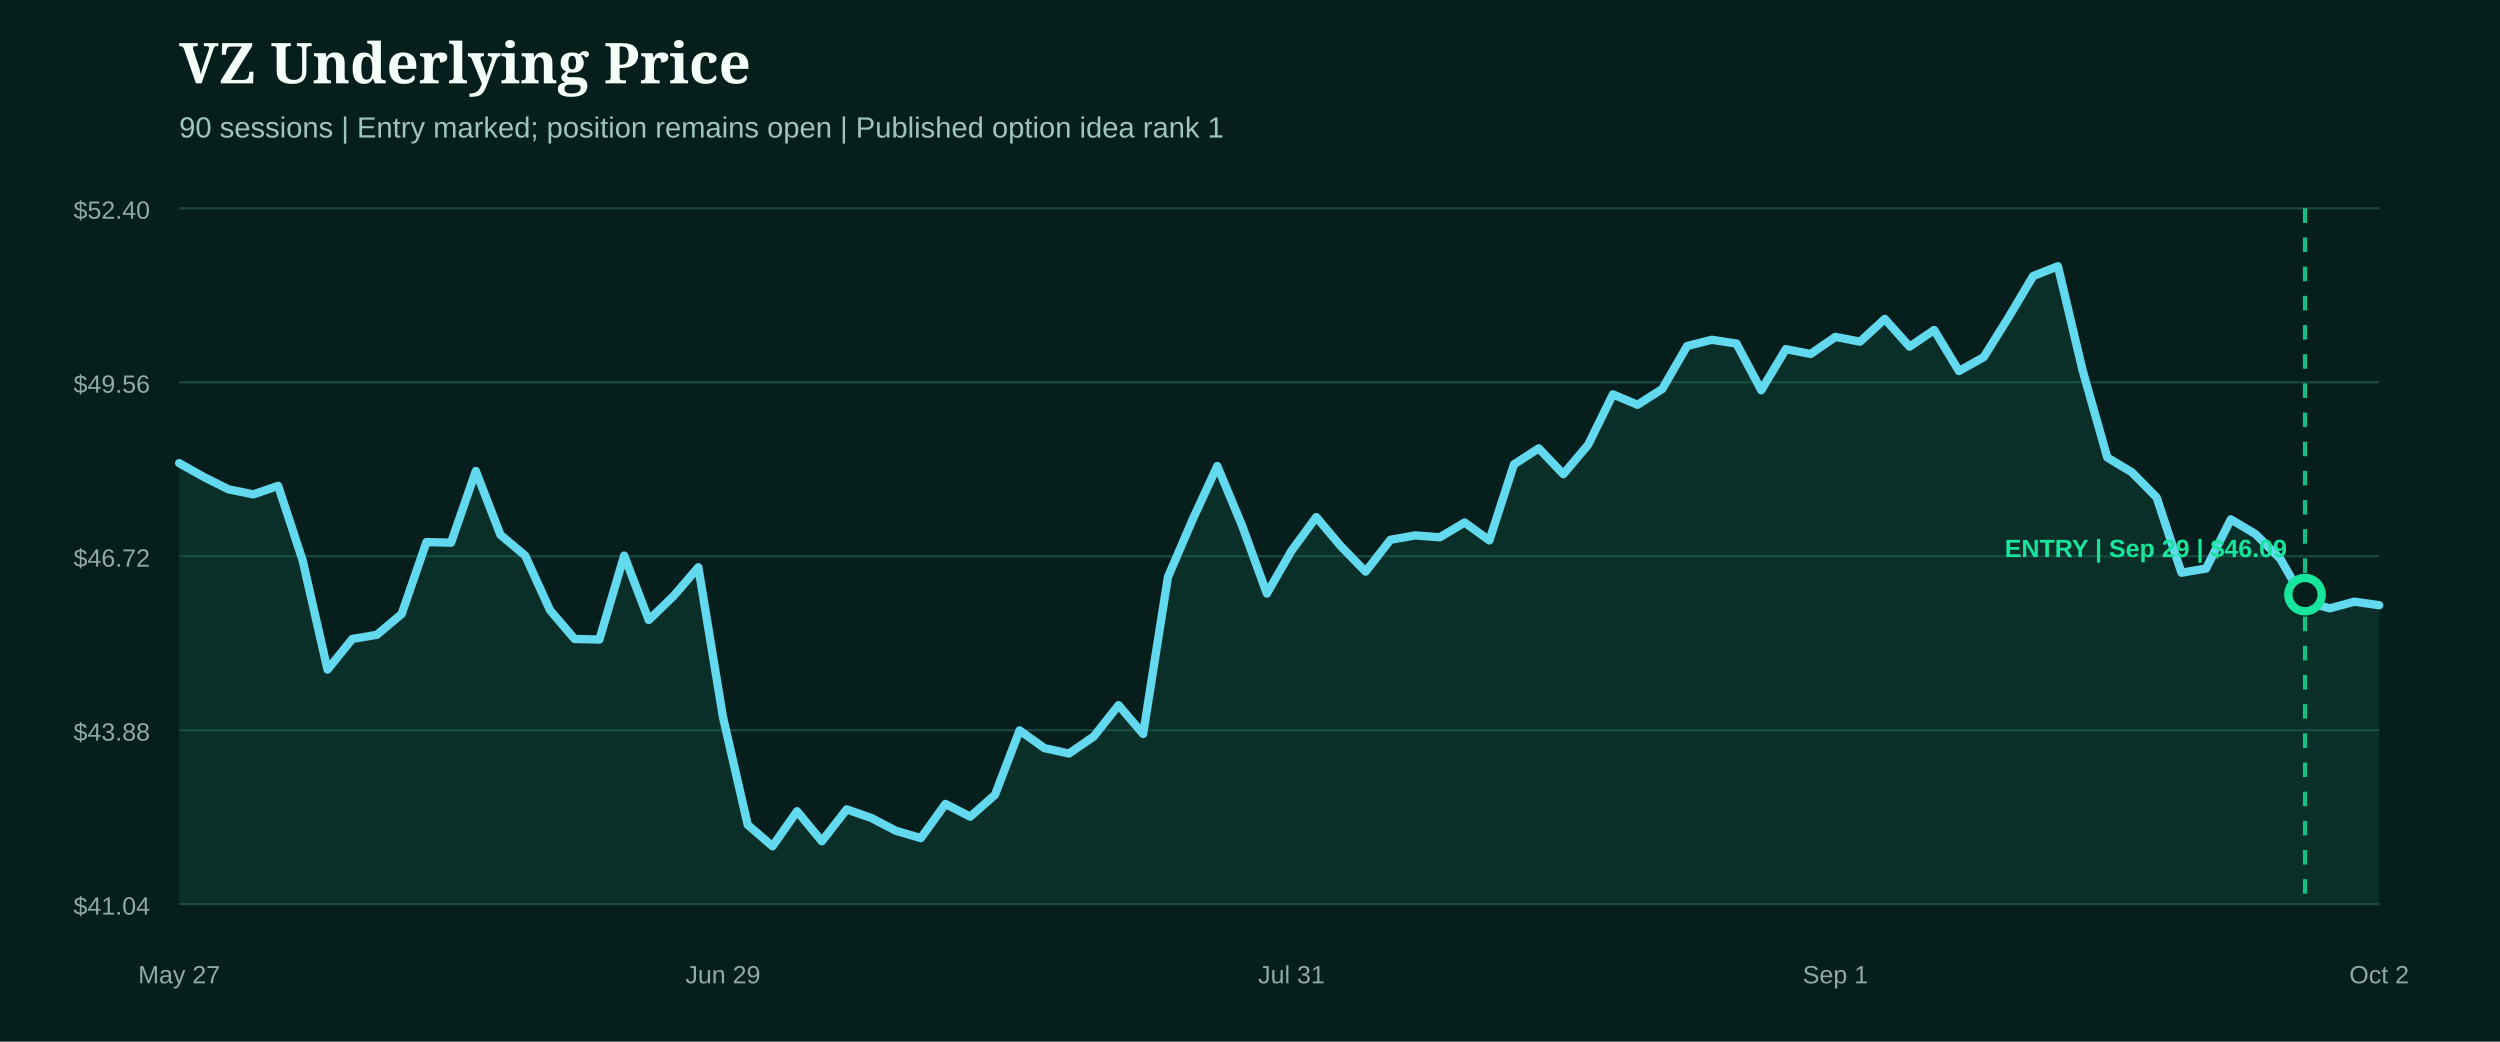
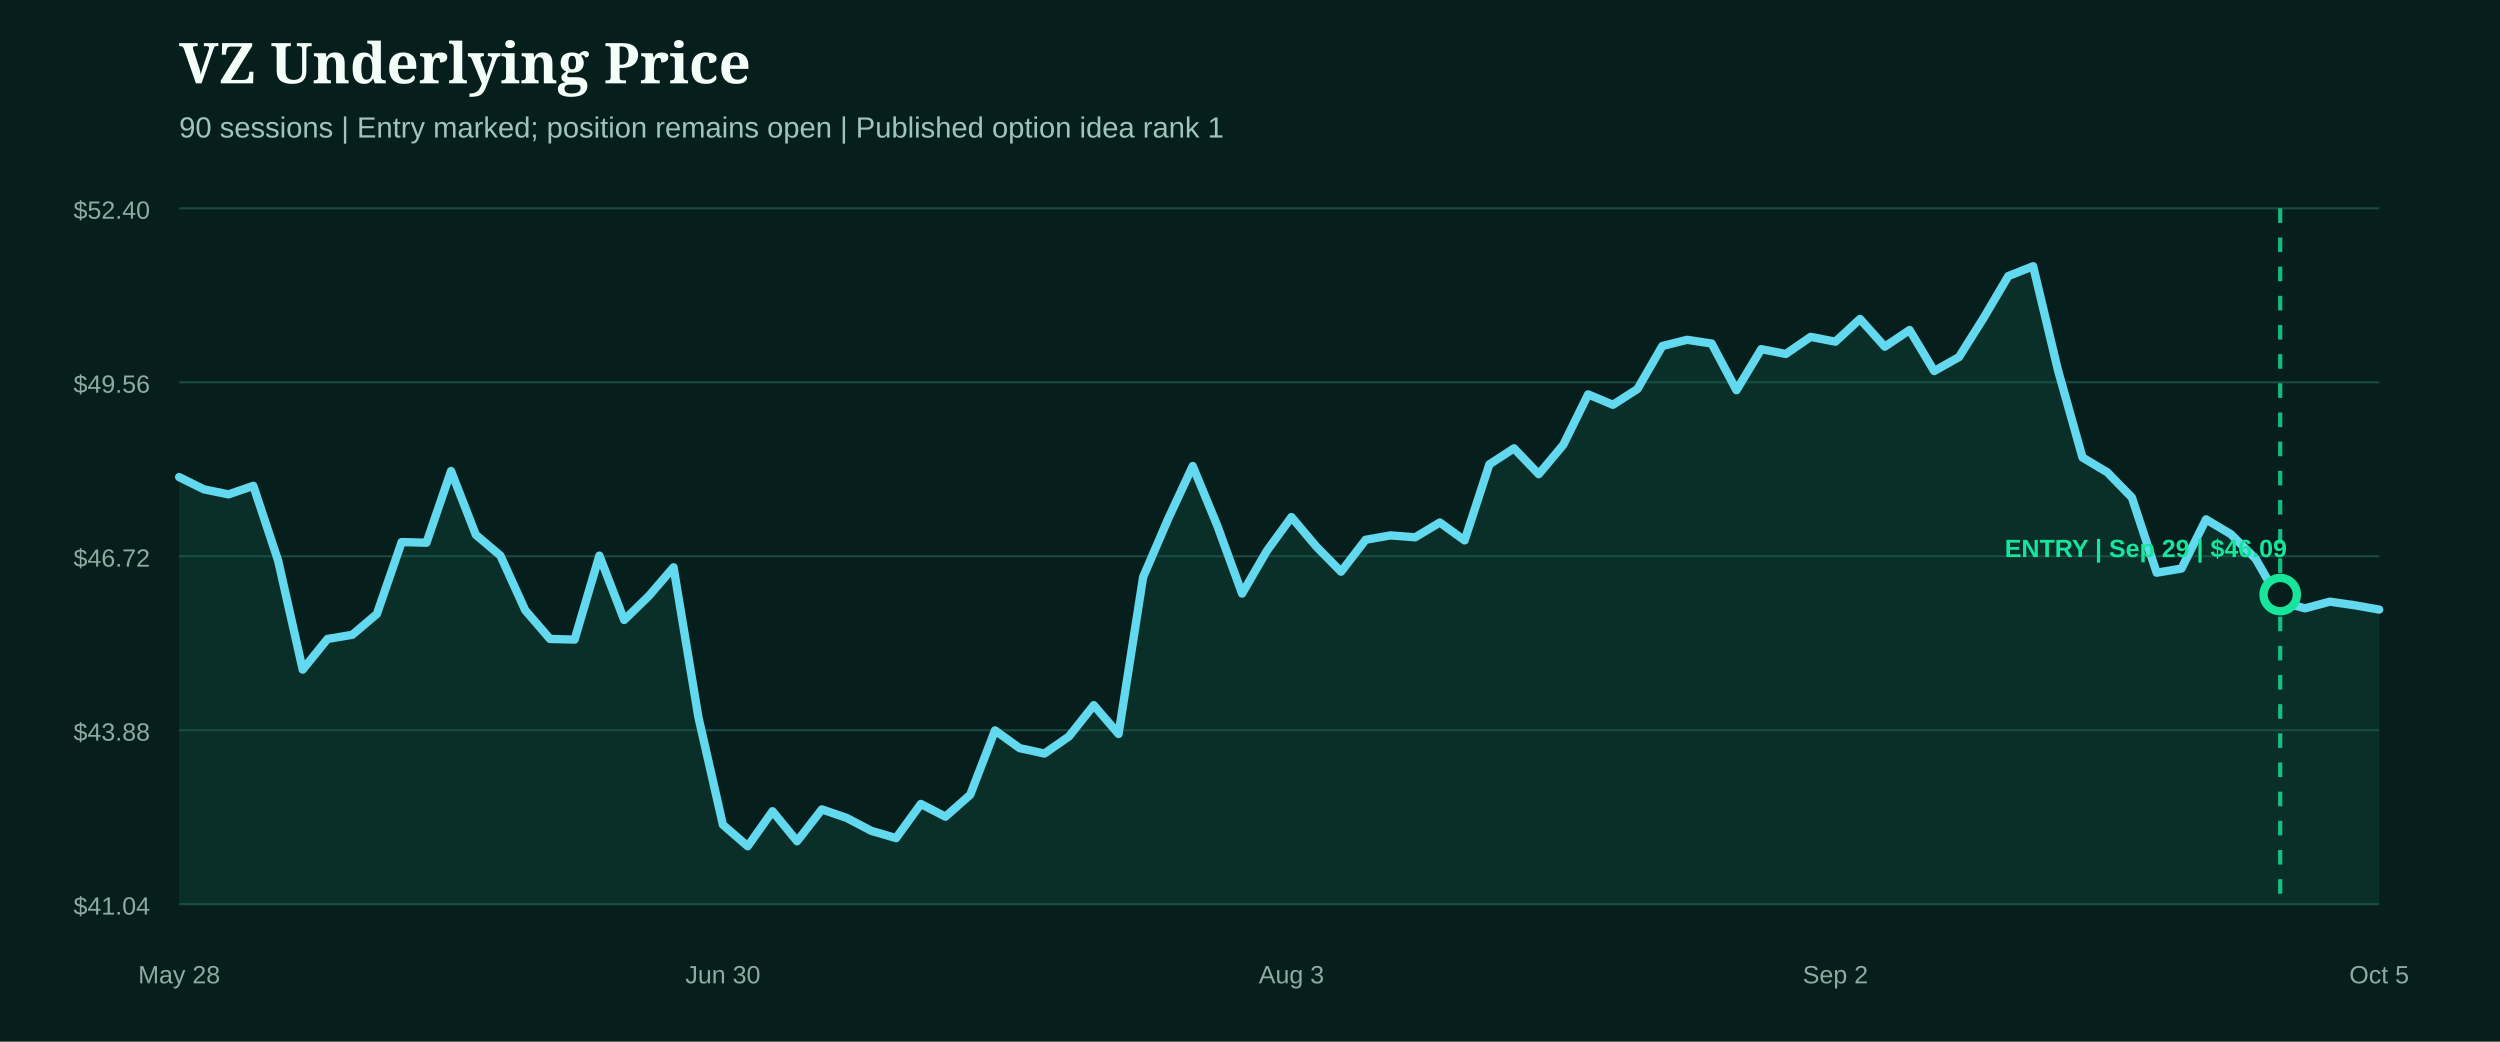
<svg xmlns="http://www.w3.org/2000/svg" width="1200" height="500" viewBox="0 0 1200 500" role="img" aria-label="VZ underlying price from entry">
  <rect width="1200" height="500" fill="#071f1c" />
  <style>.head{fill:#f4fff9;font:800 27px Georgia,serif}.sub{fill:#9fc4bb;font:14px Arial,sans-serif}.axis{fill:#8eaaa3;font:12px Arial,sans-serif}.marker{font:800 12px Arial,sans-serif}</style>
  <text x="86" y="40" class="head">VZ Underlying Price</text>
  <text x="86" y="66" class="sub">90 sessions | Entry marked; position remains open | Published option idea rank 1</text>
  <line x1="86" x2="1142" y1="100.0" y2="100.0" stroke="#1b4a42" stroke-width="1" />
  <text x="72" y="105.0" text-anchor="end" class="axis">$52.40</text>
  <line x1="86" x2="1142" y1="183.5" y2="183.5" stroke="#1b4a42" stroke-width="1" />
  <text x="72" y="188.5" text-anchor="end" class="axis">$49.56</text>
  <line x1="86" x2="1142" y1="267.0" y2="267.0" stroke="#1b4a42" stroke-width="1" />
  <text x="72" y="272.0" text-anchor="end" class="axis">$46.72</text>
  <line x1="86" x2="1142" y1="350.5" y2="350.5" stroke="#1b4a42" stroke-width="1" />
  <text x="72" y="355.5" text-anchor="end" class="axis">$43.88</text>
  <line x1="86" x2="1142" y1="434.0" y2="434.0" stroke="#1b4a42" stroke-width="1" />
  <text x="72" y="439.0" text-anchor="end" class="axis">$41.04</text>
-   <path d="M86.0,222.3 L97.9,229.0 L109.7,234.9 L121.6,237.3 L133.5,233.2 L145.3,269.1 L157.2,321.4 L169.1,306.7 L180.9,304.7 L192.8,294.7 L204.7,260.2 L216.5,260.5 L228.4,226.1 L240.2,256.7 L252.1,266.7 L264.0,292.9 L275.8,306.7 L287.7,307.0 L299.6,266.7 L311.4,297.6 L323.3,286.1 L335.2,272.3 L347.0,344.1 L358.9,395.9 L370.8,406.2 L382.6,389.4 L394.5,403.8 L406.4,388.5 L418.2,392.6 L430.1,398.8 L442.0,402.3 L453.8,385.9 L465.7,392.0 L477.6,381.5 L489.4,350.6 L501.3,359.1 L513.1,361.7 L525.0,353.5 L536.9,338.5 L548.7,352.3 L560.6,277.0 L572.5,249.3 L584.3,223.7 L596.2,252.3 L608.1,284.9 L619.9,264.4 L631.8,248.2 L643.7,262.3 L655.5,274.4 L667.4,259.1 L679.3,257.0 L691.1,257.9 L703.0,250.8 L714.9,259.4 L726.7,222.9 L738.6,215.2 L750.4,227.6 L762.3,213.5 L774.2,189.3 L786.0,194.3 L797.9,186.7 L809.8,166.1 L821.6,163.1 L833.5,164.9 L845.4,187.3 L857.2,167.6 L869.1,169.9 L881.0,161.7 L892.8,164.0 L904.7,153.1 L916.6,166.4 L928.4,158.4 L940.3,178.1 L952.2,171.4 L964.0,152.5 L975.9,132.5 L987.8,127.8 L999.6,177.6 L1011.5,219.6 L1023.3,226.7 L1035.2,238.8 L1047.1,274.9 L1058.9,272.9 L1070.8,249.3 L1082.7,256.4 L1094.5,268.2 L1106.4,288.8 L1118.3,292.0 L1130.1,288.8 L1142.0,290.5 L1142.0,434.0 L86.0,434.0 Z" fill="#0f5949" opacity="0.28" />
-   <path d="M86.0,222.3 L97.9,229.0 L109.7,234.9 L121.6,237.3 L133.5,233.2 L145.3,269.1 L157.2,321.4 L169.1,306.7 L180.9,304.7 L192.8,294.7 L204.7,260.2 L216.5,260.5 L228.4,226.1 L240.2,256.7 L252.1,266.7 L264.0,292.9 L275.8,306.7 L287.7,307.0 L299.6,266.7 L311.4,297.6 L323.3,286.1 L335.2,272.3 L347.0,344.1 L358.9,395.9 L370.8,406.2 L382.6,389.4 L394.5,403.8 L406.4,388.5 L418.2,392.6 L430.1,398.8 L442.0,402.3 L453.8,385.9 L465.7,392.0 L477.6,381.5 L489.4,350.6 L501.3,359.1 L513.1,361.7 L525.0,353.5 L536.9,338.5 L548.7,352.3 L560.6,277.0 L572.5,249.3 L584.3,223.7 L596.2,252.3 L608.1,284.9 L619.9,264.4 L631.8,248.2 L643.7,262.3 L655.5,274.4 L667.4,259.1 L679.3,257.0 L691.1,257.9 L703.0,250.8 L714.9,259.4 L726.7,222.9 L738.6,215.2 L750.4,227.6 L762.3,213.5 L774.2,189.3 L786.0,194.3 L797.9,186.7 L809.8,166.1 L821.6,163.1 L833.5,164.9 L845.4,187.3 L857.2,167.6 L869.1,169.9 L881.0,161.7 L892.8,164.0 L904.7,153.1 L916.6,166.4 L928.4,158.4 L940.3,178.1 L952.2,171.4 L964.0,152.5 L975.9,132.5 L987.8,127.8 L999.6,177.6 L1011.5,219.6 L1023.3,226.7 L1035.2,238.8 L1047.1,274.9 L1058.9,272.9 L1070.8,249.3 L1082.7,256.4 L1094.5,268.2 L1106.4,288.8 L1118.3,292.0 L1130.1,288.8 L1142.0,290.5" fill="none" stroke="#62d9ee" stroke-width="4" stroke-linecap="round" stroke-linejoin="round" />
+   <path d="M86.0,229.0 L97.9,234.9 L109.7,237.3 L121.6,233.2 L133.5,269.1 L145.3,321.4 L157.2,306.7 L169.1,304.7 L180.9,294.7 L192.8,260.2 L204.7,260.5 L216.5,226.1 L228.4,256.7 L240.2,266.7 L252.1,292.9 L264.0,306.7 L275.8,307.0 L287.7,266.7 L299.6,297.6 L311.4,286.1 L323.3,272.3 L335.2,344.1 L347.0,395.9 L358.9,406.2 L370.8,389.4 L382.6,403.8 L394.5,388.5 L406.4,392.6 L418.2,398.8 L430.1,402.3 L442.0,385.9 L453.8,392.0 L465.7,381.5 L477.6,350.6 L489.4,359.1 L501.3,361.7 L513.1,353.5 L525.0,338.5 L536.9,352.3 L548.7,277.0 L560.6,249.3 L572.5,223.7 L584.3,252.3 L596.2,284.9 L608.1,264.4 L619.9,248.2 L631.8,262.3 L643.7,274.4 L655.5,259.1 L667.4,257.0 L679.3,257.9 L691.1,250.8 L703.0,259.4 L714.9,222.9 L726.7,215.2 L738.6,227.6 L750.4,213.5 L762.3,189.3 L774.2,194.3 L786.0,186.7 L797.9,166.1 L809.8,163.1 L821.6,164.9 L833.5,187.3 L845.4,167.6 L857.2,169.9 L869.1,161.7 L881.0,164.0 L892.8,153.1 L904.7,166.4 L916.6,158.4 L928.4,178.1 L940.3,171.4 L952.2,152.5 L964.0,132.5 L975.9,127.8 L987.8,177.6 L999.6,219.6 L1011.5,226.7 L1023.3,238.8 L1035.2,274.9 L1047.1,272.9 L1058.9,249.3 L1070.8,256.4 L1082.7,268.2 L1094.5,288.8 L1106.4,292.0 L1118.3,288.8 L1130.1,290.5 L1142.0,292.6 L1142.0,434.0 L86.0,434.0 Z" fill="#0f5949" opacity="0.28" />
+   <path d="M86.0,229.0 L97.9,234.9 L109.7,237.3 L121.6,233.2 L133.5,269.1 L145.3,321.4 L157.2,306.7 L169.1,304.7 L180.9,294.7 L192.8,260.2 L204.7,260.5 L216.5,226.1 L228.4,256.7 L240.2,266.7 L252.1,292.9 L264.0,306.7 L275.8,307.0 L287.7,266.7 L299.6,297.6 L311.4,286.1 L323.3,272.3 L335.2,344.1 L347.0,395.9 L358.9,406.2 L370.8,389.4 L382.6,403.8 L394.5,388.5 L406.4,392.6 L418.2,398.8 L430.1,402.3 L442.0,385.9 L453.8,392.0 L465.7,381.5 L477.6,350.6 L489.4,359.1 L501.3,361.7 L513.1,353.5 L525.0,338.5 L536.9,352.3 L548.7,277.0 L560.6,249.3 L572.5,223.7 L584.3,252.3 L596.2,284.9 L608.1,264.4 L619.9,248.2 L631.8,262.3 L643.7,274.4 L655.5,259.1 L667.4,257.0 L679.3,257.9 L691.1,250.8 L703.0,259.4 L714.9,222.9 L726.7,215.2 L738.6,227.6 L750.4,213.5 L762.3,189.3 L774.2,194.3 L786.0,186.7 L797.9,166.1 L809.8,163.1 L821.6,164.9 L833.5,187.3 L845.4,167.6 L857.2,169.9 L869.1,161.7 L881.0,164.0 L892.8,153.1 L904.7,166.4 L916.6,158.4 L928.4,178.1 L940.3,171.4 L952.2,152.5 L964.0,132.5 L975.9,127.8 L987.8,177.6 L999.6,219.6 L1011.5,226.7 L1023.3,238.8 L1035.2,274.9 L1047.1,272.9 L1058.9,249.3 L1070.8,256.4 L1082.7,268.2 L1094.5,288.8 L1106.4,292.0 L1118.3,288.8 L1130.1,290.5 L1142.0,292.6" fill="none" stroke="#62d9ee" stroke-width="4" stroke-linecap="round" stroke-linejoin="round" />
  <g>
-     <line x1="1106.4" x2="1106.4" y1="100" y2="434" stroke="#18e59c" stroke-width="2" stroke-dasharray="7 7" opacity="0.8" />
-     <circle cx="1106.4" cy="285.4" r="8" fill="#071f1c" stroke="#18e59c" stroke-width="4" />
+     <line x1="1094.5" x2="1094.5" y1="100" y2="434" stroke="#18e59c" stroke-width="2" stroke-dasharray="7 7" opacity="0.8" />
+     <circle cx="1094.5" cy="285.4" r="8" fill="#071f1c" stroke="#18e59c" stroke-width="4" />
    <text x="1030.0" y="267.4" text-anchor="middle" class="marker" fill="#18e59c">ENTRY | Sep 29 | $46.09</text>
  </g>
-   <text x="86.0" y="472" text-anchor="middle" class="axis">May 27</text>
-   <text x="347.0" y="472" text-anchor="middle" class="axis">Jun 29</text>
-   <text x="619.9" y="472" text-anchor="middle" class="axis">Jul 31</text>
-   <text x="881.0" y="472" text-anchor="middle" class="axis">Sep 1</text>
-   <text x="1142.0" y="472" text-anchor="middle" class="axis">Oct 2</text>
+   <text x="86.0" y="472" text-anchor="middle" class="axis">May 28</text>
+   <text x="347.0" y="472" text-anchor="middle" class="axis">Jun 30</text>
+   <text x="619.9" y="472" text-anchor="middle" class="axis">Aug 3</text>
+   <text x="881.0" y="472" text-anchor="middle" class="axis">Sep 2</text>
+   <text x="1142.0" y="472" text-anchor="middle" class="axis">Oct 5</text>
</svg>
